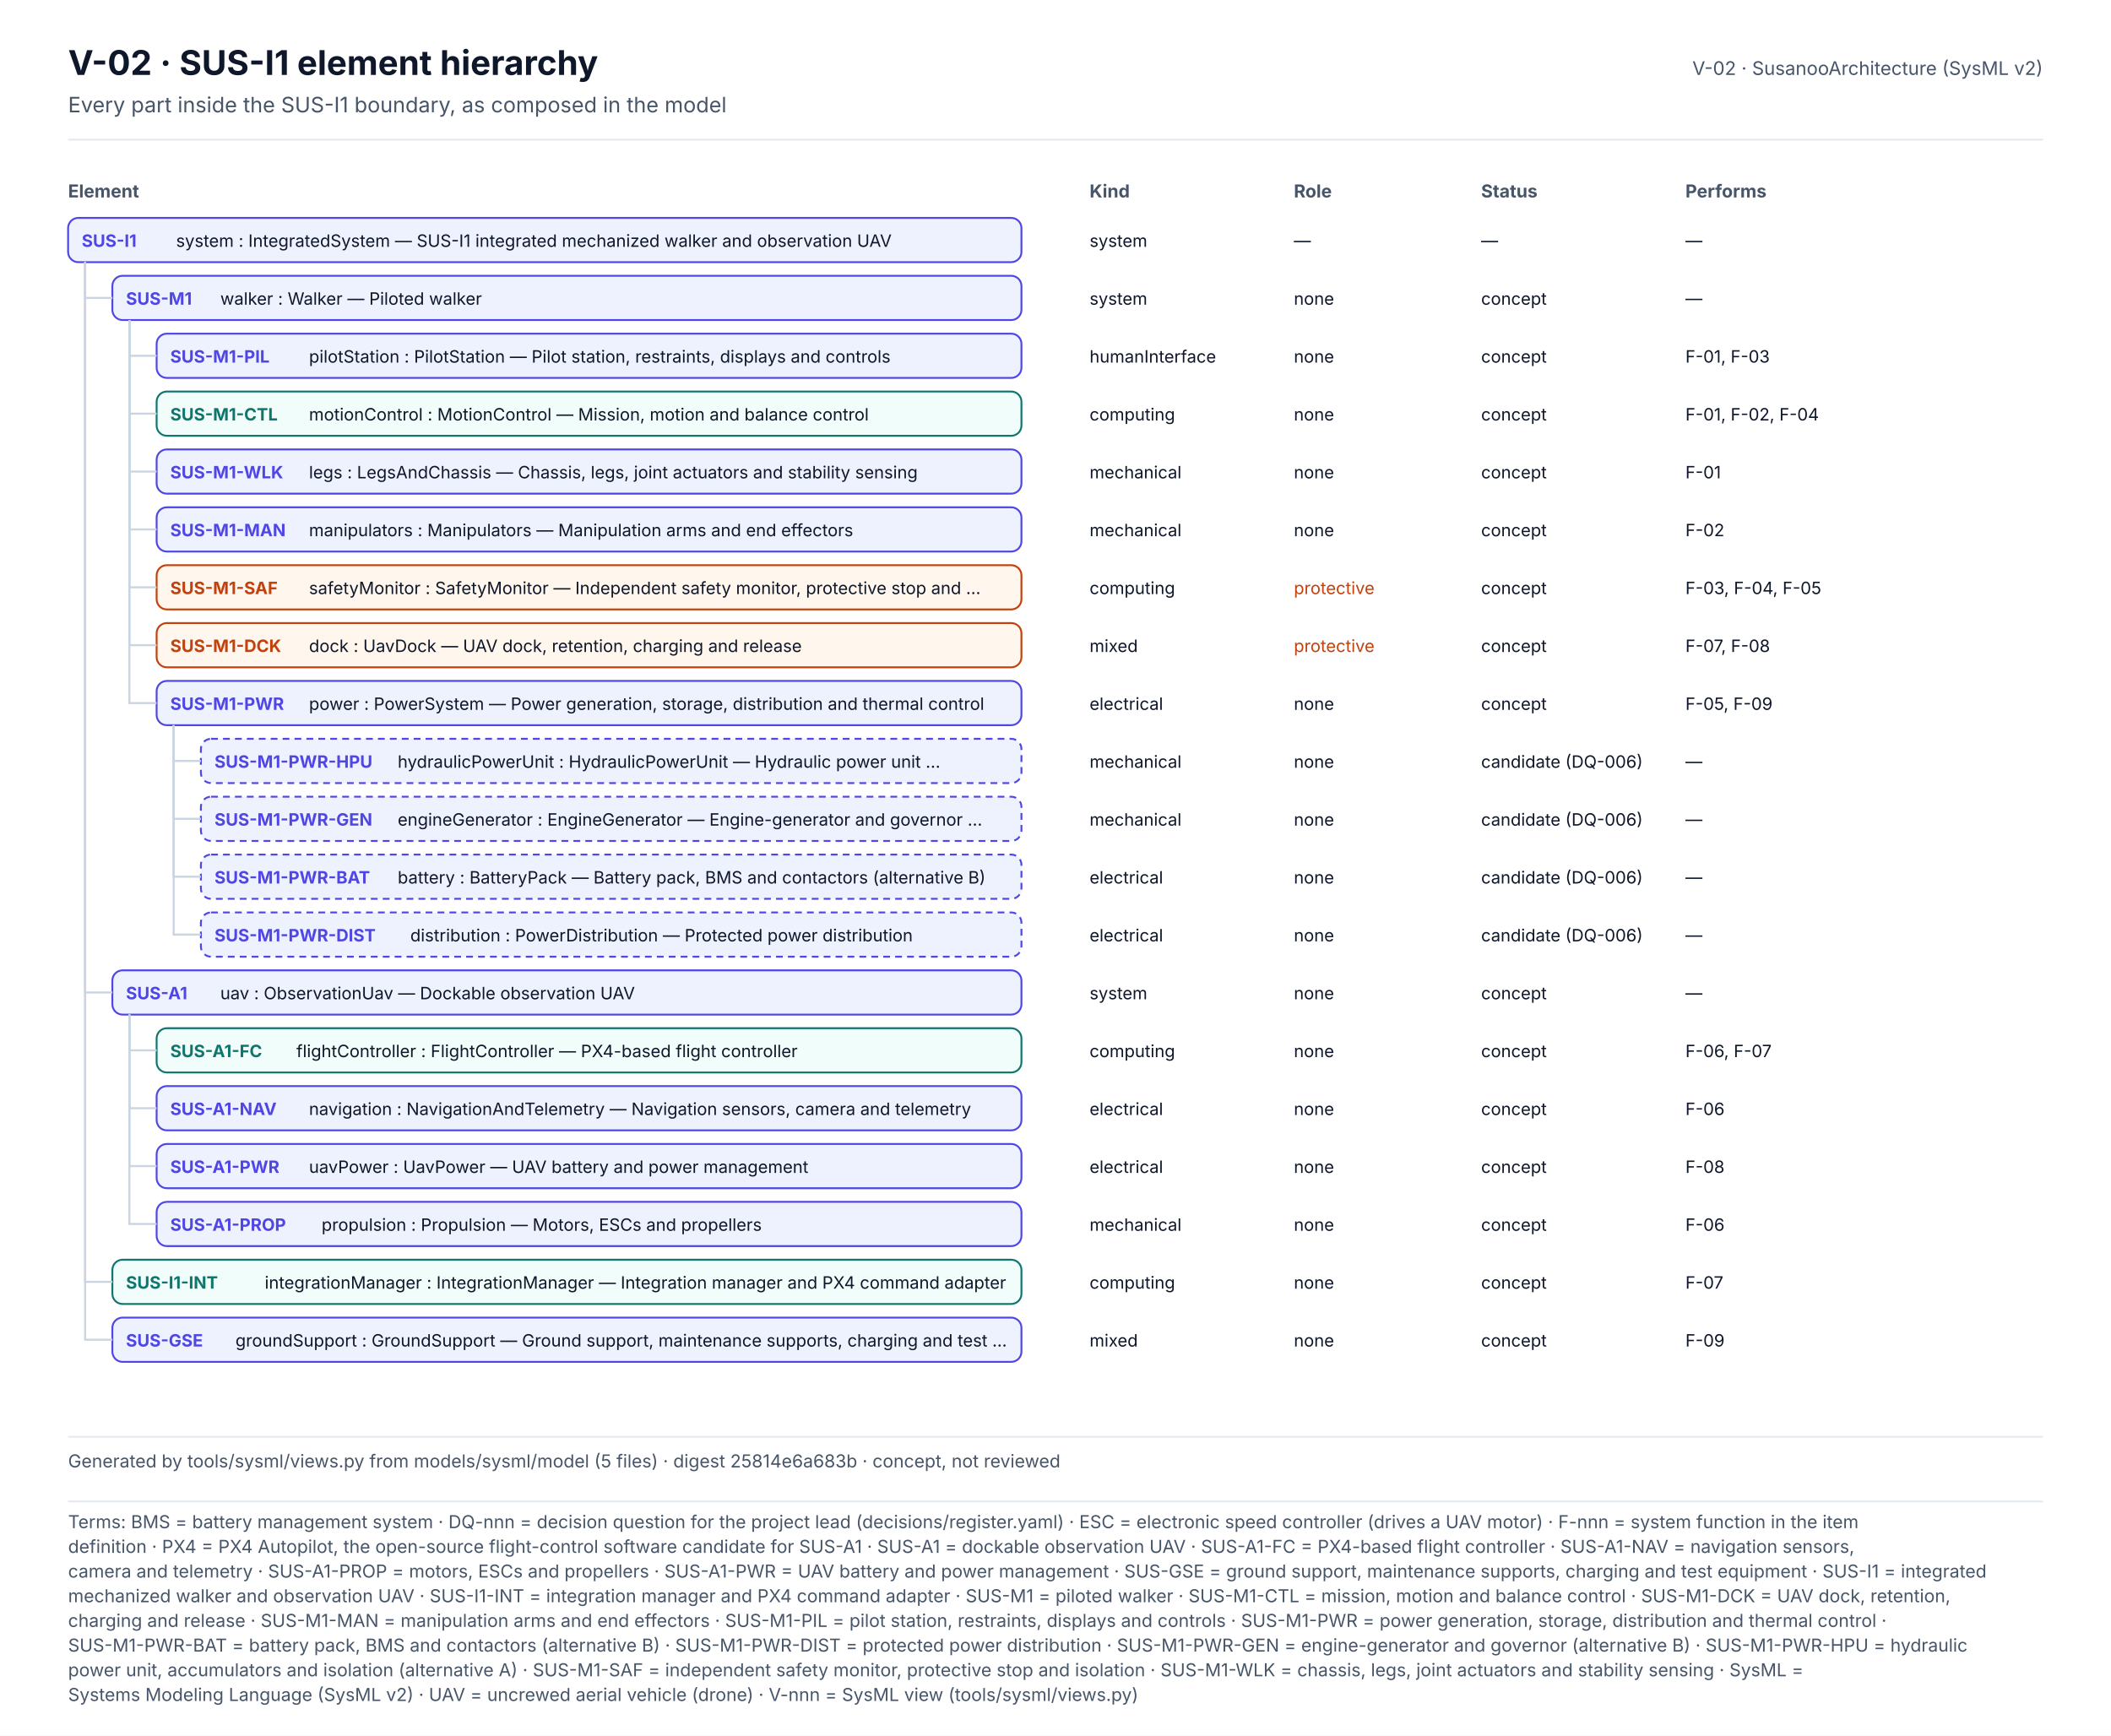
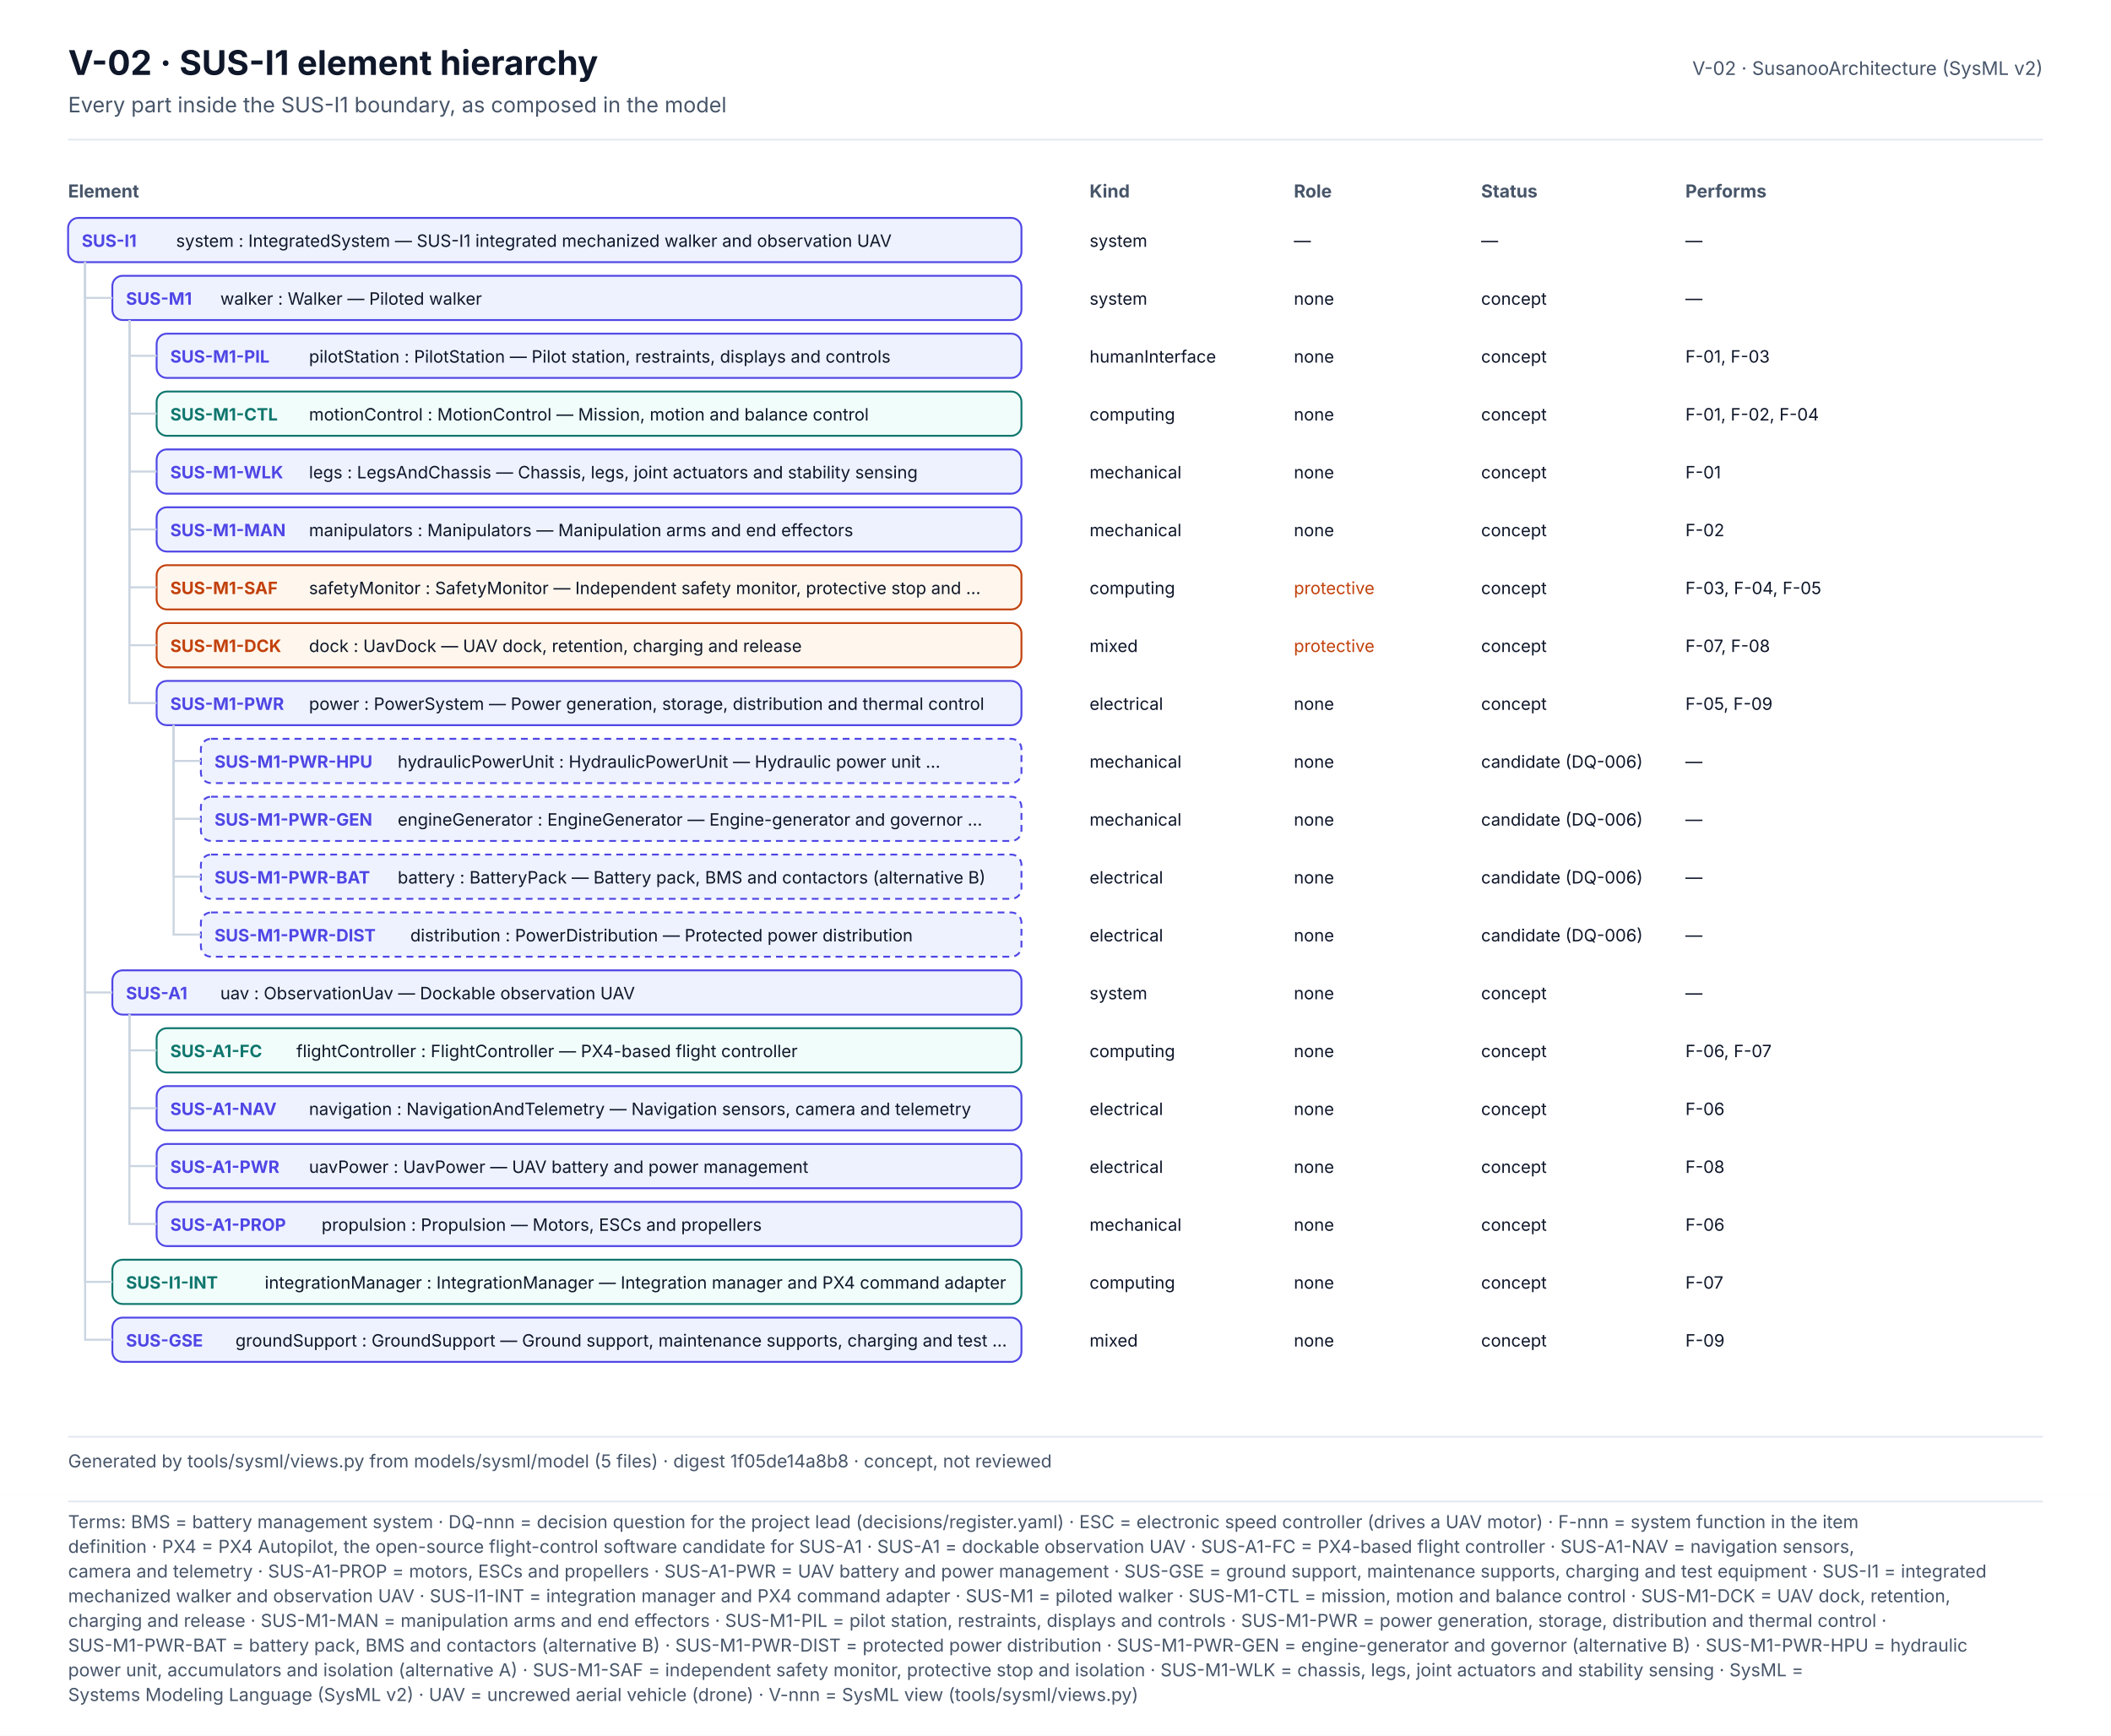
<svg xmlns="http://www.w3.org/2000/svg" width="1240" height="1019.6" viewBox="0 0 1240 1019.6" font-family="Inter, 'Segoe UI', Helvetica, Arial, sans-serif" role="img">
  <defs>
    <marker id="arr" viewBox="0 0 10 10" refX="9" refY="5" markerWidth="7" markerHeight="7" orient="auto-start-reverse">
      <path d="M0,0 L10,5 L0,10 z" fill="#475569" />
    </marker>
  </defs>
  <rect x="0" y="0" width="1240" height="878" rx="0" fill="#FFFFFF" stroke="none" stroke-width="0" />
  <text x="40" y="44" font-size="20" fill="#0F172A" font-weight="700">V-02 · SUS-I1 element hierarchy</text>
  <text x="40" y="66" font-size="12.5" fill="#475569">Every part inside the SUS-I1 boundary, as composed in the model</text>
  <text x="1200" y="44" font-size="11" fill="#475569" text-anchor="end">V-02 · SusanooArchitecture (SysML v2)</text>
  <line x1="40" y1="82" x2="1200" y2="82" stroke="#E2E8F0" stroke-width="1" />
  <text x="40" y="116" font-size="10.5" fill="#475569" font-weight="700">Element</text>
  <text x="640" y="116" font-size="10.5" fill="#475569" font-weight="700">Kind</text>
  <text x="760" y="116" font-size="10.5" fill="#475569" font-weight="700">Role</text>
  <text x="870" y="116" font-size="10.5" fill="#475569" font-weight="700">Status</text>
  <text x="990" y="116" font-size="10.5" fill="#475569" font-weight="700">Performs</text>
  <rect x="40" y="128" width="560" height="26" rx="6" fill="#EEF2FF" stroke="#4F46E5" stroke-width="1.1" />
  <text x="48" y="145" font-size="10" fill="#4F46E5" font-weight="700">SUS-I1</text>
  <text x="103.4" y="145" font-size="10" fill="#0F172A">system : IntegratedSystem — SUS-I1 integrated mechanized walker and observation UAV</text>
  <text x="640" y="145" font-size="10" fill="#0F172A">system</text>
  <text x="760" y="145" font-size="10" fill="#0F172A">—</text>
  <text x="870" y="145" font-size="10" fill="#0F172A">—</text>
  <text x="990" y="145" font-size="10" fill="#0F172A">—</text>
  <rect x="66" y="162" width="534" height="26" rx="6" fill="#EEF2FF" stroke="#4F46E5" stroke-width="1.1" />
  <text x="74" y="179" font-size="10" fill="#4F46E5" font-weight="700">SUS-M1</text>
  <text x="129.4" y="179" font-size="10" fill="#0F172A">walker : Walker — Piloted walker</text>
  <path d="M50,154 V175.0 H66" fill="none" stroke="#CBD5E1" stroke-width="1.2" />
  <text x="640" y="179" font-size="10" fill="#0F172A">system</text>
  <text x="760" y="179" font-size="10" fill="#0F172A">none</text>
  <text x="870" y="179" font-size="10" fill="#0F172A">concept</text>
  <text x="990" y="179" font-size="10" fill="#0F172A">—</text>
  <rect x="92" y="196" width="508" height="26" rx="6" fill="#EEF2FF" stroke="#4F46E5" stroke-width="1.1" />
  <text x="100" y="213" font-size="10" fill="#4F46E5" font-weight="700">SUS-M1-PIL</text>
  <text x="181.5" y="213" font-size="10" fill="#0F172A">pilotStation : PilotStation — Pilot station, restraints, displays and controls</text>
  <path d="M76,188 V209.0 H92" fill="none" stroke="#CBD5E1" stroke-width="1.2" />
  <text x="640" y="213" font-size="10" fill="#0F172A">humanInterface</text>
  <text x="760" y="213" font-size="10" fill="#0F172A">none</text>
  <text x="870" y="213" font-size="10" fill="#0F172A">concept</text>
  <text x="990" y="213" font-size="10" fill="#0F172A">F-01, F-03</text>
  <rect x="92" y="230" width="508" height="26" rx="6" fill="#F0FDFA" stroke="#0F766E" stroke-width="1.1" />
  <text x="100" y="247" font-size="10" fill="#0F766E" font-weight="700">SUS-M1-CTL</text>
  <text x="181.5" y="247" font-size="10" fill="#0F172A">motionControl : MotionControl — Mission, motion and balance control</text>
  <path d="M76,188 V243.0 H92" fill="none" stroke="#CBD5E1" stroke-width="1.2" />
  <text x="640" y="247" font-size="10" fill="#0F172A">computing</text>
  <text x="760" y="247" font-size="10" fill="#0F172A">none</text>
  <text x="870" y="247" font-size="10" fill="#0F172A">concept</text>
  <text x="990" y="247" font-size="10" fill="#0F172A">F-01, F-02, F-04</text>
  <rect x="92" y="264" width="508" height="26" rx="6" fill="#EEF2FF" stroke="#4F46E5" stroke-width="1.1" />
  <text x="100" y="281" font-size="10" fill="#4F46E5" font-weight="700">SUS-M1-WLK</text>
  <text x="181.5" y="281" font-size="10" fill="#0F172A">legs : LegsAndChassis — Chassis, legs, joint actuators and stability sensing</text>
  <path d="M76,188 V277.0 H92" fill="none" stroke="#CBD5E1" stroke-width="1.2" />
  <text x="640" y="281" font-size="10" fill="#0F172A">mechanical</text>
  <text x="760" y="281" font-size="10" fill="#0F172A">none</text>
  <text x="870" y="281" font-size="10" fill="#0F172A">concept</text>
  <text x="990" y="281" font-size="10" fill="#0F172A">F-01</text>
  <rect x="92" y="298" width="508" height="26" rx="6" fill="#EEF2FF" stroke="#4F46E5" stroke-width="1.1" />
  <text x="100" y="315" font-size="10" fill="#4F46E5" font-weight="700">SUS-M1-MAN</text>
  <text x="181.5" y="315" font-size="10" fill="#0F172A">manipulators : Manipulators — Manipulation arms and end effectors</text>
  <path d="M76,188 V311.0 H92" fill="none" stroke="#CBD5E1" stroke-width="1.2" />
  <text x="640" y="315" font-size="10" fill="#0F172A">mechanical</text>
  <text x="760" y="315" font-size="10" fill="#0F172A">none</text>
  <text x="870" y="315" font-size="10" fill="#0F172A">concept</text>
  <text x="990" y="315" font-size="10" fill="#0F172A">F-02</text>
  <rect x="92" y="332" width="508" height="26" rx="6" fill="#FFF7ED" stroke="#C2410C" stroke-width="1.1" />
  <text x="100" y="349" font-size="10" fill="#C2410C" font-weight="700">SUS-M1-SAF</text>
  <text x="181.5" y="349" font-size="10" fill="#0F172A">safetyMonitor : SafetyMonitor — Independent safety monitor, protective stop and …</text>
  <path d="M76,188 V345.0 H92" fill="none" stroke="#CBD5E1" stroke-width="1.2" />
  <text x="640" y="349" font-size="10" fill="#0F172A">computing</text>
  <text x="760" y="349" font-size="10" fill="#C2410C">protective</text>
  <text x="870" y="349" font-size="10" fill="#0F172A">concept</text>
  <text x="990" y="349" font-size="10" fill="#0F172A">F-03, F-04, F-05</text>
  <rect x="92" y="366" width="508" height="26" rx="6" fill="#FFF7ED" stroke="#C2410C" stroke-width="1.1" />
  <text x="100" y="383" font-size="10" fill="#C2410C" font-weight="700">SUS-M1-DCK</text>
  <text x="181.5" y="383" font-size="10" fill="#0F172A">dock : UavDock — UAV dock, retention, charging and release</text>
  <path d="M76,188 V379.0 H92" fill="none" stroke="#CBD5E1" stroke-width="1.2" />
  <text x="640" y="383" font-size="10" fill="#0F172A">mixed</text>
  <text x="760" y="383" font-size="10" fill="#C2410C">protective</text>
  <text x="870" y="383" font-size="10" fill="#0F172A">concept</text>
  <text x="990" y="383" font-size="10" fill="#0F172A">F-07, F-08</text>
  <rect x="92" y="400" width="508" height="26" rx="6" fill="#EEF2FF" stroke="#4F46E5" stroke-width="1.1" />
  <text x="100" y="417" font-size="10" fill="#4F46E5" font-weight="700">SUS-M1-PWR</text>
  <text x="181.5" y="417" font-size="10" fill="#0F172A">power : PowerSystem — Power generation, storage, distribution and thermal control</text>
  <path d="M76,188 V413.0 H92" fill="none" stroke="#CBD5E1" stroke-width="1.2" />
  <text x="640" y="417" font-size="10" fill="#0F172A">electrical</text>
  <text x="760" y="417" font-size="10" fill="#0F172A">none</text>
  <text x="870" y="417" font-size="10" fill="#0F172A">concept</text>
  <text x="990" y="417" font-size="10" fill="#0F172A">F-05, F-09</text>
  <rect x="118" y="434" width="482" height="26" rx="6" fill="#EEF2FF" stroke="#4F46E5" stroke-width="1.1" stroke-dasharray="4 3" />
  <text x="126" y="451" font-size="10" fill="#4F46E5" font-weight="700">SUS-M1-PWR-HPU</text>
  <text x="233.6" y="451" font-size="10" fill="#0F172A">hydraulicPowerUnit : HydraulicPowerUnit — Hydraulic power unit …</text>
  <path d="M102,426 V447.0 H118" fill="none" stroke="#CBD5E1" stroke-width="1.2" />
  <text x="640" y="451" font-size="10" fill="#0F172A">mechanical</text>
  <text x="760" y="451" font-size="10" fill="#0F172A">none</text>
  <text x="870" y="451" font-size="10" fill="#0F172A">candidate (DQ-006)</text>
  <text x="990" y="451" font-size="10" fill="#0F172A">—</text>
  <rect x="118" y="468" width="482" height="26" rx="6" fill="#EEF2FF" stroke="#4F46E5" stroke-width="1.1" stroke-dasharray="4 3" />
  <text x="126" y="485" font-size="10" fill="#4F46E5" font-weight="700">SUS-M1-PWR-GEN</text>
  <text x="233.6" y="485" font-size="10" fill="#0F172A">engineGenerator : EngineGenerator — Engine-generator and governor …</text>
  <path d="M102,426 V481.0 H118" fill="none" stroke="#CBD5E1" stroke-width="1.2" />
  <text x="640" y="485" font-size="10" fill="#0F172A">mechanical</text>
  <text x="760" y="485" font-size="10" fill="#0F172A">none</text>
  <text x="870" y="485" font-size="10" fill="#0F172A">candidate (DQ-006)</text>
  <text x="990" y="485" font-size="10" fill="#0F172A">—</text>
  <rect x="118" y="502" width="482" height="26" rx="6" fill="#EEF2FF" stroke="#4F46E5" stroke-width="1.1" stroke-dasharray="4 3" />
  <text x="126" y="519" font-size="10" fill="#4F46E5" font-weight="700">SUS-M1-PWR-BAT</text>
  <text x="233.6" y="519" font-size="10" fill="#0F172A">battery : BatteryPack — Battery pack, BMS and contactors (alternative B)</text>
  <path d="M102,426 V515.0 H118" fill="none" stroke="#CBD5E1" stroke-width="1.2" />
  <text x="640" y="519" font-size="10" fill="#0F172A">electrical</text>
  <text x="760" y="519" font-size="10" fill="#0F172A">none</text>
  <text x="870" y="519" font-size="10" fill="#0F172A">candidate (DQ-006)</text>
  <text x="990" y="519" font-size="10" fill="#0F172A">—</text>
  <rect x="118" y="536" width="482" height="26" rx="6" fill="#EEF2FF" stroke="#4F46E5" stroke-width="1.1" stroke-dasharray="4 3" />
  <text x="126" y="553" font-size="10" fill="#4F46E5" font-weight="700">SUS-M1-PWR-DIST</text>
  <text x="241" y="553" font-size="10" fill="#0F172A">distribution : PowerDistribution — Protected power distribution</text>
  <path d="M102,426 V549.0 H118" fill="none" stroke="#CBD5E1" stroke-width="1.2" />
  <text x="640" y="553" font-size="10" fill="#0F172A">electrical</text>
  <text x="760" y="553" font-size="10" fill="#0F172A">none</text>
  <text x="870" y="553" font-size="10" fill="#0F172A">candidate (DQ-006)</text>
  <text x="990" y="553" font-size="10" fill="#0F172A">—</text>
  <rect x="66" y="570" width="534" height="26" rx="6" fill="#EEF2FF" stroke="#4F46E5" stroke-width="1.1" />
  <text x="74" y="587" font-size="10" fill="#4F46E5" font-weight="700">SUS-A1</text>
  <text x="129.4" y="587" font-size="10" fill="#0F172A">uav : ObservationUav — Dockable observation UAV</text>
  <path d="M50,154 V583.0 H66" fill="none" stroke="#CBD5E1" stroke-width="1.2" />
  <text x="640" y="587" font-size="10" fill="#0F172A">system</text>
  <text x="760" y="587" font-size="10" fill="#0F172A">none</text>
  <text x="870" y="587" font-size="10" fill="#0F172A">concept</text>
  <text x="990" y="587" font-size="10" fill="#0F172A">—</text>
  <rect x="92" y="604" width="508" height="26" rx="6" fill="#F0FDFA" stroke="#0F766E" stroke-width="1.1" />
  <text x="100" y="621" font-size="10" fill="#0F766E" font-weight="700">SUS-A1-FC</text>
  <text x="174.1" y="621" font-size="10" fill="#0F172A">flightController : FlightController — PX4-based flight controller</text>
  <path d="M76,596 V617.0 H92" fill="none" stroke="#CBD5E1" stroke-width="1.2" />
  <text x="640" y="621" font-size="10" fill="#0F172A">computing</text>
  <text x="760" y="621" font-size="10" fill="#0F172A">none</text>
  <text x="870" y="621" font-size="10" fill="#0F172A">concept</text>
  <text x="990" y="621" font-size="10" fill="#0F172A">F-06, F-07</text>
  <rect x="92" y="638" width="508" height="26" rx="6" fill="#EEF2FF" stroke="#4F46E5" stroke-width="1.1" />
  <text x="100" y="655" font-size="10" fill="#4F46E5" font-weight="700">SUS-A1-NAV</text>
  <text x="181.5" y="655" font-size="10" fill="#0F172A">navigation : NavigationAndTelemetry — Navigation sensors, camera and telemetry</text>
  <path d="M76,596 V651.0 H92" fill="none" stroke="#CBD5E1" stroke-width="1.2" />
  <text x="640" y="655" font-size="10" fill="#0F172A">electrical</text>
  <text x="760" y="655" font-size="10" fill="#0F172A">none</text>
  <text x="870" y="655" font-size="10" fill="#0F172A">concept</text>
  <text x="990" y="655" font-size="10" fill="#0F172A">F-06</text>
  <rect x="92" y="672" width="508" height="26" rx="6" fill="#EEF2FF" stroke="#4F46E5" stroke-width="1.1" />
  <text x="100" y="689" font-size="10" fill="#4F46E5" font-weight="700">SUS-A1-PWR</text>
  <text x="181.5" y="689" font-size="10" fill="#0F172A">uavPower : UavPower — UAV battery and power management</text>
  <path d="M76,596 V685.0 H92" fill="none" stroke="#CBD5E1" stroke-width="1.2" />
  <text x="640" y="689" font-size="10" fill="#0F172A">electrical</text>
  <text x="760" y="689" font-size="10" fill="#0F172A">none</text>
  <text x="870" y="689" font-size="10" fill="#0F172A">concept</text>
  <text x="990" y="689" font-size="10" fill="#0F172A">F-08</text>
  <rect x="92" y="706" width="508" height="26" rx="6" fill="#EEF2FF" stroke="#4F46E5" stroke-width="1.1" />
  <text x="100" y="723" font-size="10" fill="#4F46E5" font-weight="700">SUS-A1-PROP</text>
  <text x="188.9" y="723" font-size="10" fill="#0F172A">propulsion : Propulsion — Motors, ESCs and propellers</text>
  <path d="M76,596 V719.0 H92" fill="none" stroke="#CBD5E1" stroke-width="1.2" />
  <text x="640" y="723" font-size="10" fill="#0F172A">mechanical</text>
  <text x="760" y="723" font-size="10" fill="#0F172A">none</text>
  <text x="870" y="723" font-size="10" fill="#0F172A">concept</text>
  <text x="990" y="723" font-size="10" fill="#0F172A">F-06</text>
  <rect x="66" y="740" width="534" height="26" rx="6" fill="#F0FDFA" stroke="#0F766E" stroke-width="1.1" />
  <text x="74" y="757" font-size="10" fill="#0F766E" font-weight="700">SUS-I1-INT</text>
  <text x="155.5" y="757" font-size="10" fill="#0F172A">integrationManager : IntegrationManager — Integration manager and PX4 command adapter</text>
  <path d="M50,154 V753.0 H66" fill="none" stroke="#CBD5E1" stroke-width="1.2" />
  <text x="640" y="757" font-size="10" fill="#0F172A">computing</text>
  <text x="760" y="757" font-size="10" fill="#0F172A">none</text>
  <text x="870" y="757" font-size="10" fill="#0F172A">concept</text>
  <text x="990" y="757" font-size="10" fill="#0F172A">F-07</text>
  <rect x="66" y="774" width="534" height="26" rx="6" fill="#EEF2FF" stroke="#4F46E5" stroke-width="1.1" />
  <text x="74" y="791" font-size="10" fill="#4F46E5" font-weight="700">SUS-GSE</text>
  <text x="138.3" y="791" font-size="10" fill="#0F172A">groundSupport : GroundSupport — Ground support, maintenance supports, charging and test …</text>
  <path d="M50,154 V787.0 H66" fill="none" stroke="#CBD5E1" stroke-width="1.2" />
  <text x="640" y="791" font-size="10" fill="#0F172A">mixed</text>
  <text x="760" y="791" font-size="10" fill="#0F172A">none</text>
  <text x="870" y="791" font-size="10" fill="#0F172A">concept</text>
  <text x="990" y="791" font-size="10" fill="#0F172A">F-09</text>
  <line x1="40" y1="844" x2="1200" y2="844" stroke="#E2E8F0" stroke-width="1" />
-   <text x="40" y="862" font-size="10.5" fill="#475569">Generated by tools/sysml/views.py from models/sysml/model (5 files) · digest 25814e6a683b · concept, not reviewed</text>
+   <text x="40" y="862" font-size="10.5" fill="#475569">Generated by tools/sysml/views.py from models/sysml/model (5 files) · digest 1f05de14a8b8 · concept, not reviewed</text>
  <g class="terms" data-base-h="878">
    <rect x="0" y="878" width="1240" height="141.6" fill="#FFFFFF" />
    <line x1="40" y1="882" x2="1200" y2="882" stroke="#E2E8F0" stroke-width="1" />
    <text x="40" y="897.7" font-size="10.5" fill="#475569" font-family="Inter, 'Segoe UI', Helvetica, Arial, sans-serif">Terms: BMS = battery management system · DQ-nnn = decision question for the project lead (decisions/register.yaml) · ESC = electronic speed controller (drives a UAV motor) · F-nnn = system function in the item</text>
    <text x="40" y="912.2" font-size="10.5" fill="#475569" font-family="Inter, 'Segoe UI', Helvetica, Arial, sans-serif">definition · PX4 = PX4 Autopilot, the open-source flight-control software candidate for SUS-A1 · SUS-A1 = dockable observation UAV · SUS-A1-FC = PX4-based flight controller · SUS-A1-NAV = navigation sensors,</text>
    <text x="40" y="926.7" font-size="10.5" fill="#475569" font-family="Inter, 'Segoe UI', Helvetica, Arial, sans-serif">camera and telemetry · SUS-A1-PROP = motors, ESCs and propellers · SUS-A1-PWR = UAV battery and power management · SUS-GSE = ground support, maintenance supports, charging and test equipment · SUS-I1 = integrated</text>
    <text x="40" y="941.2" font-size="10.5" fill="#475569" font-family="Inter, 'Segoe UI', Helvetica, Arial, sans-serif">mechanized walker and observation UAV · SUS-I1-INT = integration manager and PX4 command adapter · SUS-M1 = piloted walker · SUS-M1-CTL = mission, motion and balance control · SUS-M1-DCK = UAV dock, retention,</text>
    <text x="40" y="955.7" font-size="10.5" fill="#475569" font-family="Inter, 'Segoe UI', Helvetica, Arial, sans-serif">charging and release · SUS-M1-MAN = manipulation arms and end effectors · SUS-M1-PIL = pilot station, restraints, displays and controls · SUS-M1-PWR = power generation, storage, distribution and thermal control ·</text>
    <text x="40" y="970.2" font-size="10.5" fill="#475569" font-family="Inter, 'Segoe UI', Helvetica, Arial, sans-serif">SUS-M1-PWR-BAT = battery pack, BMS and contactors (alternative B) · SUS-M1-PWR-DIST = protected power distribution · SUS-M1-PWR-GEN = engine-generator and governor (alternative B) · SUS-M1-PWR-HPU = hydraulic</text>
    <text x="40" y="984.7" font-size="10.5" fill="#475569" font-family="Inter, 'Segoe UI', Helvetica, Arial, sans-serif">power unit, accumulators and isolation (alternative A) · SUS-M1-SAF = independent safety monitor, protective stop and isolation · SUS-M1-WLK = chassis, legs, joint actuators and stability sensing · SysML =</text>
    <text x="40" y="999.2" font-size="10.5" fill="#475569" font-family="Inter, 'Segoe UI', Helvetica, Arial, sans-serif">Systems Modeling Language (SysML v2) · UAV = uncrewed aerial vehicle (drone) · V-nnn = SysML view (tools/sysml/views.py)</text>
  </g>
</svg>
